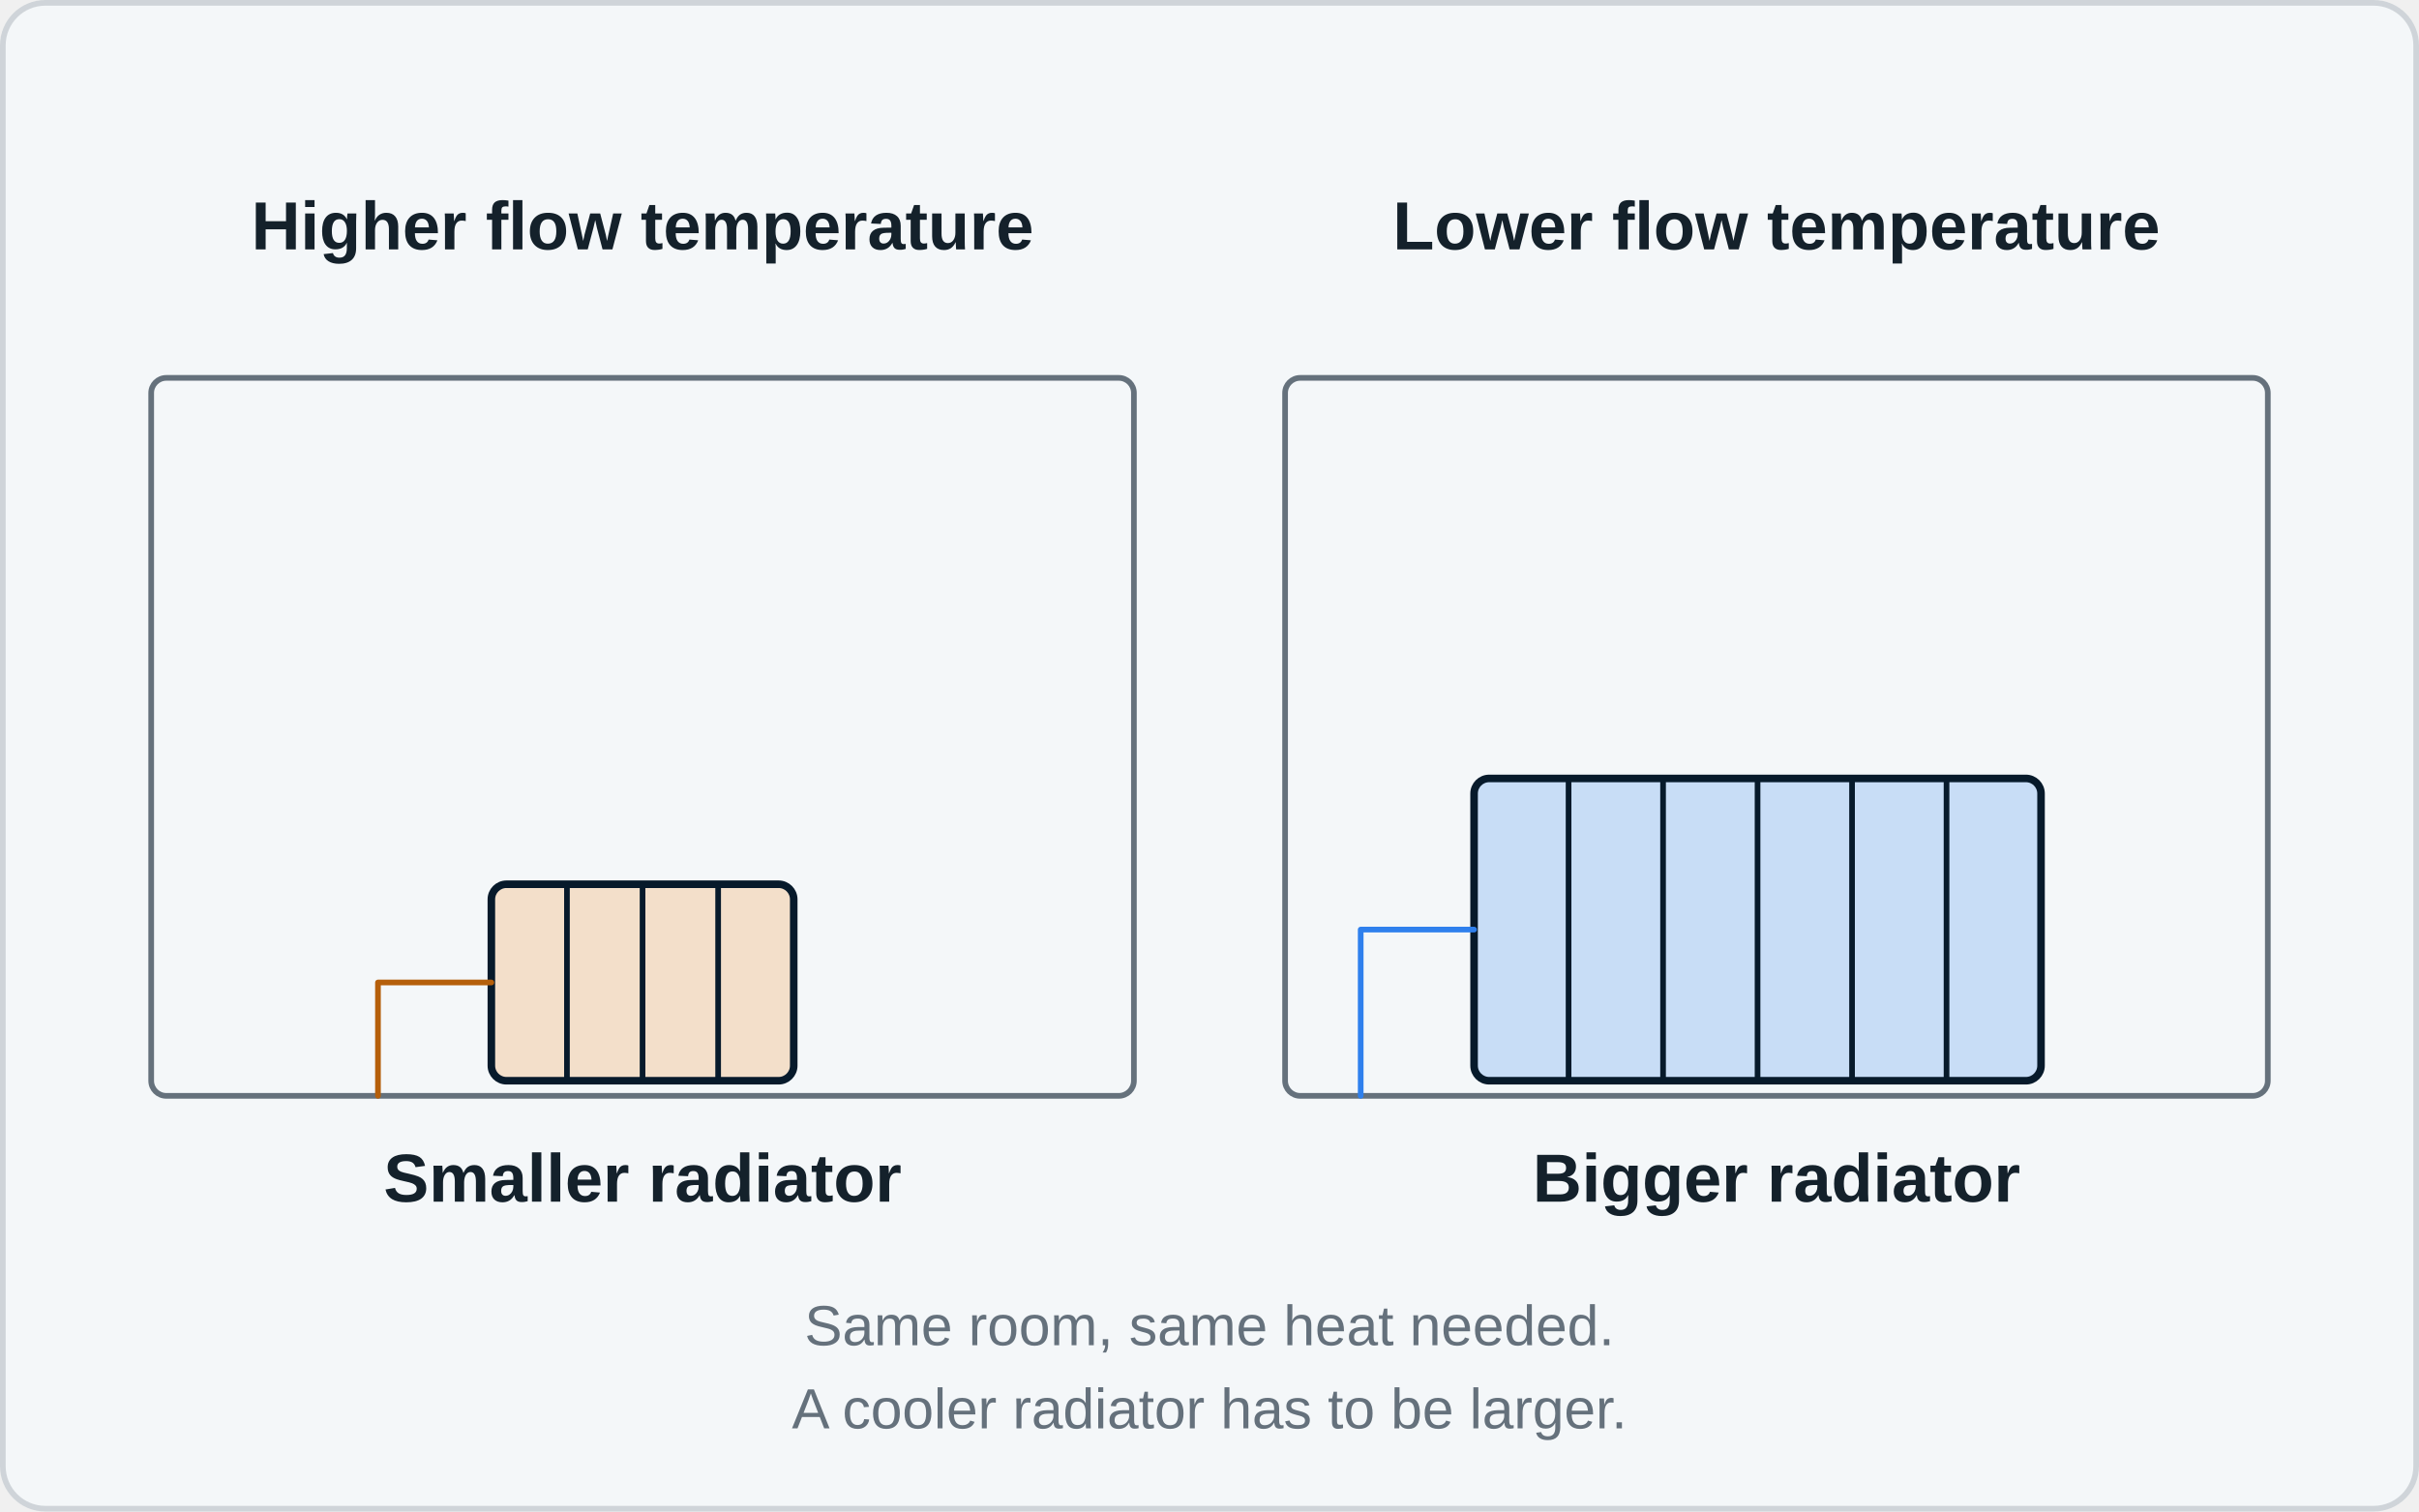
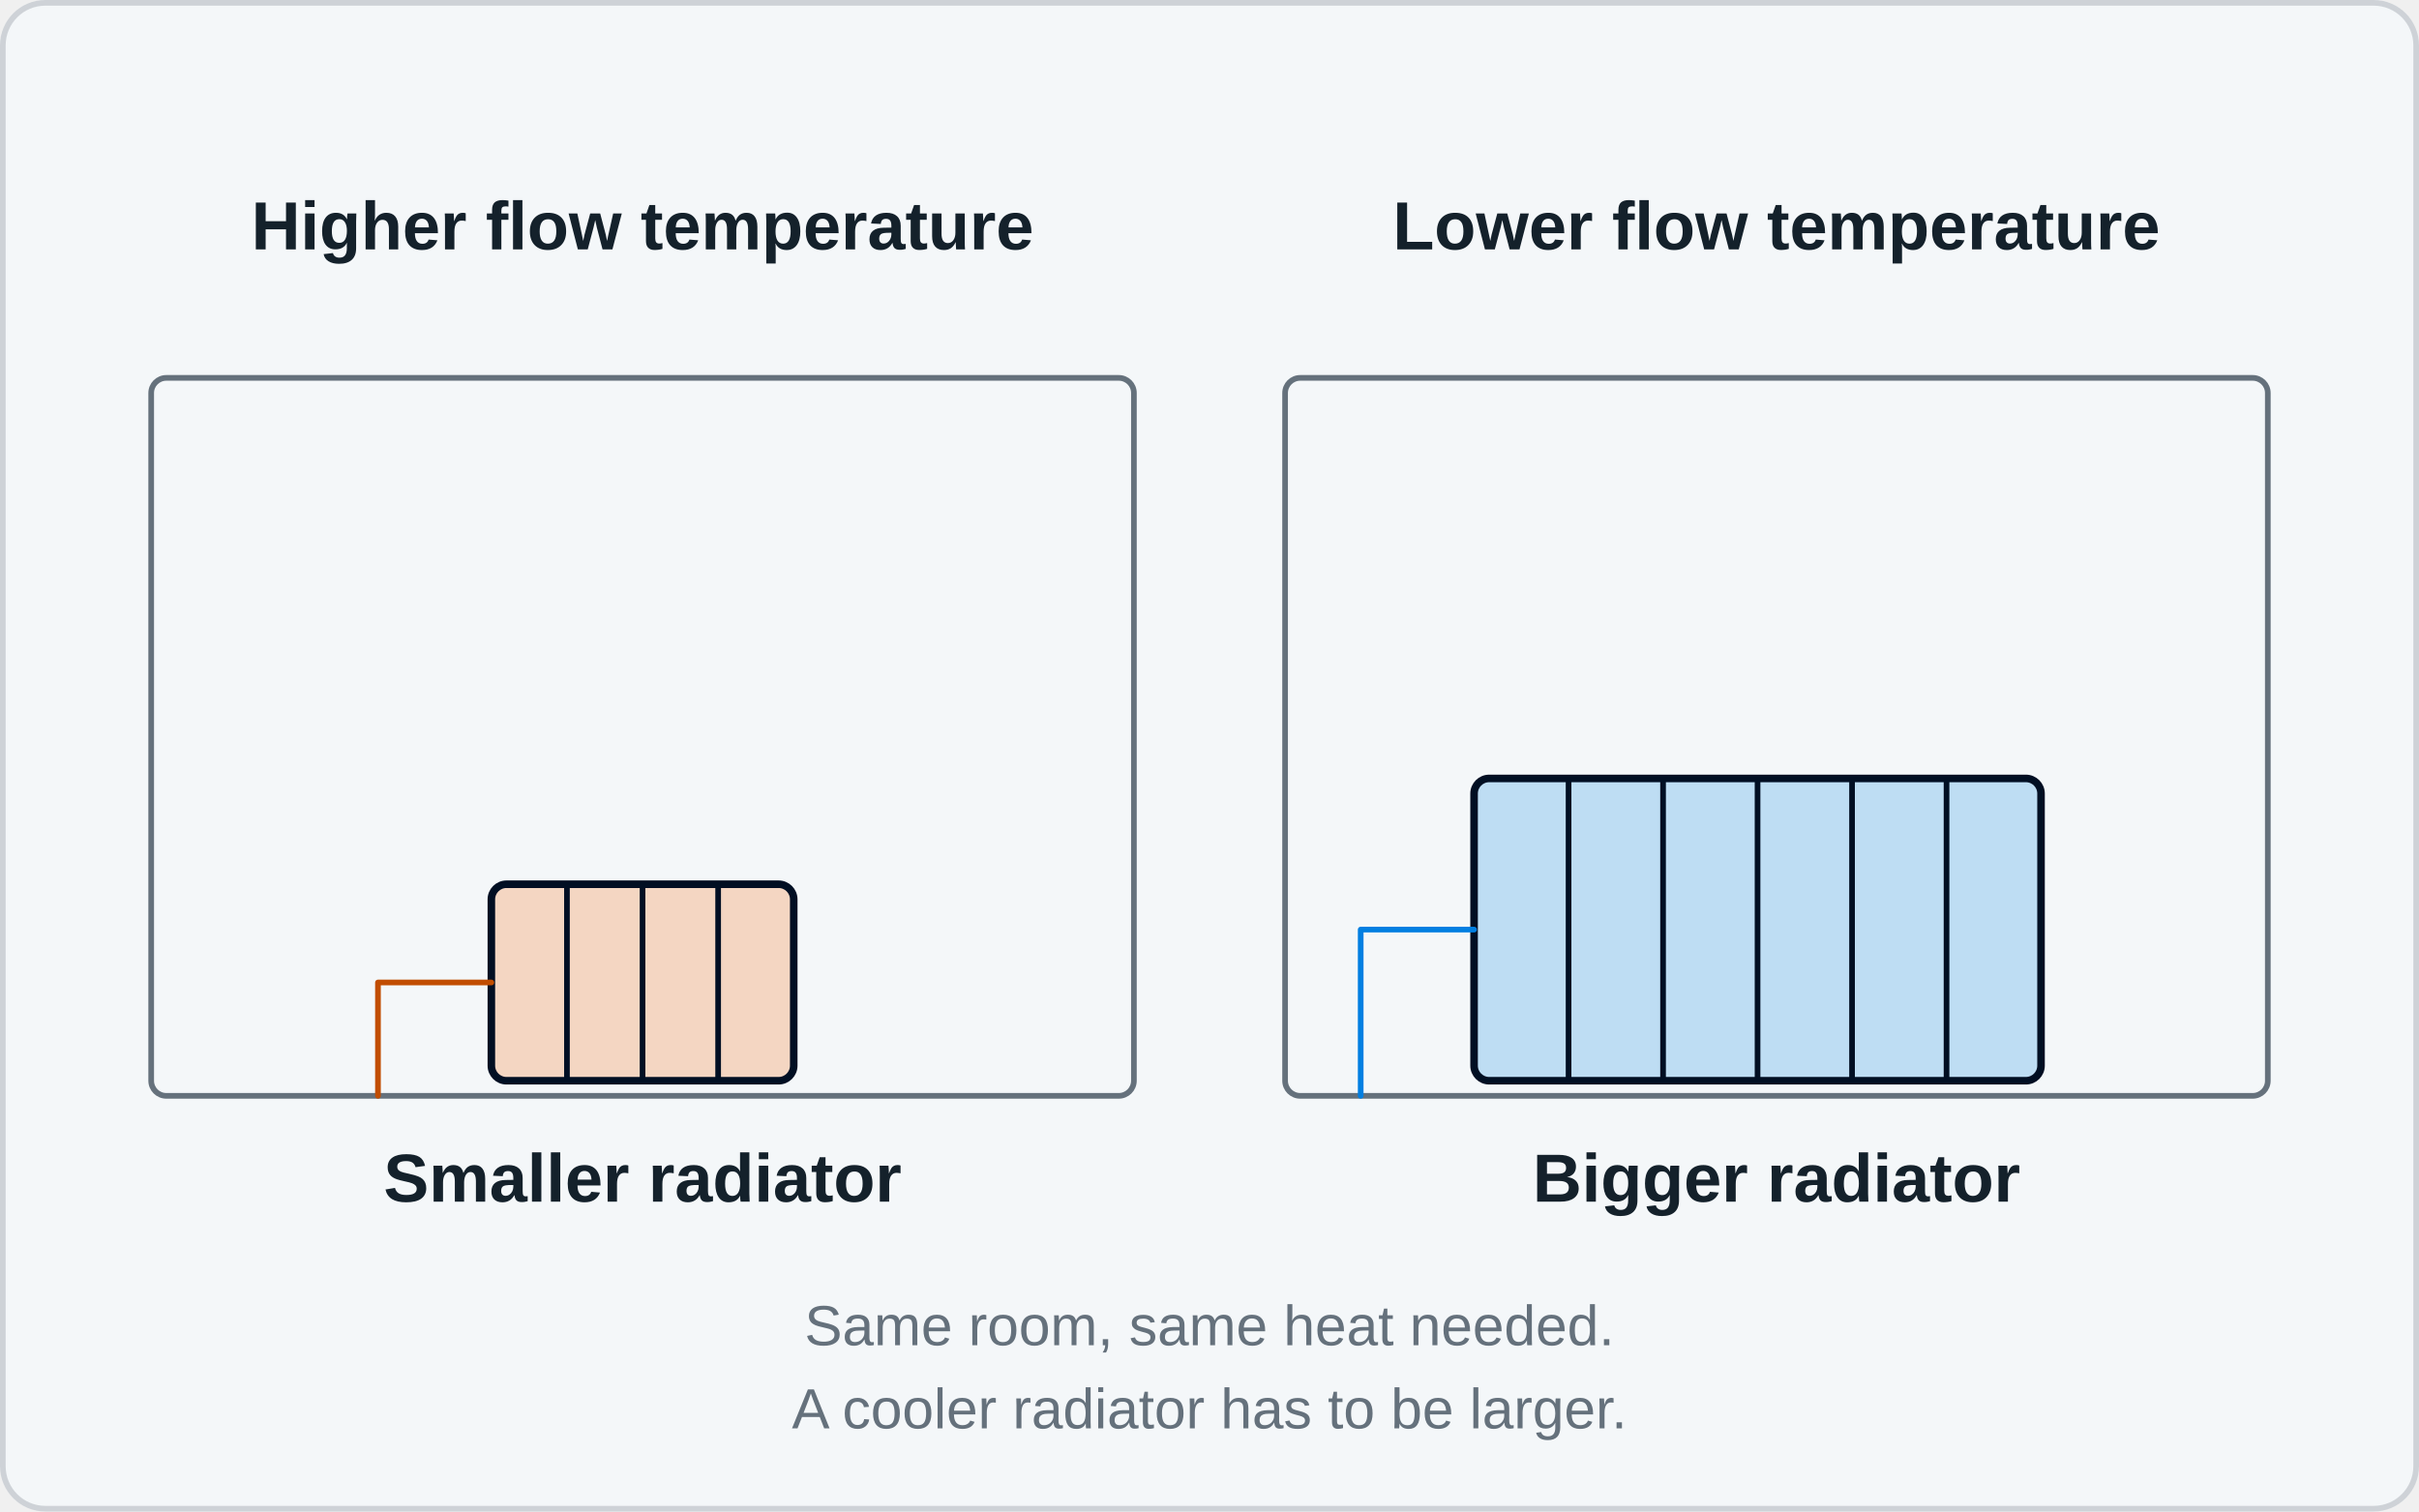
<svg xmlns="http://www.w3.org/2000/svg" viewBox="0 0 640 400" role="img" aria-labelledby="ft-title ft-desc">
  <style>
    /* ---------------------------------------------------------------------
       AIRWARM DIAGRAM STYLES
       The approved palette, and nothing else:
-          navy #071A2B    white #FFFFFF        orange #F28C28
-          blue #2F80ED    green #63C174        light neutral #F4F7F9
+          navy #010F23    white #FFFFFF        orange #F76201
+          blue #017FE1    green #689E14        light neutral #F4F7F9
         mid grey #65717C                     dark text #14212B

       These class names are identical in every Airwarm diagram, so the whole
       set keeps one line weight and one set of type sizes.

       ONE DELIBERATE EXCEPTION, FOR LEGIBILITY.
-        The brand orange #F28C28 reaches only 2.3:1 against this pale panel,
+        The brand orange #F76201 reaches only 2.9:1 against this pale panel,
       which is below the 3:1 that WCAG asks for a line or a shape that
       carries meaning. So a thin orange LINE on the pale panel is drawn in
-        the darker orange #B55F0B (4.6:1), and switches back to #F28C28 on the
+        the darker orange #C14D01 (4.5:1), and switches back to #F76201 on the
       navy panel used by the dark browser theme, where the brand orange
-        reaches 7.2:1. Solid orange shapes keep the brand orange and are given
+        reaches 6.1:1. Solid orange shapes keep the brand orange and are given
       a navy outline instead, so their edge carries the contrast.
       The same note is in css/airwarm.css and assets/README.md.
       --------------------------------------------------------------------- */
    .d-surface { fill: #F4F7F9; }
-     .d-frame   { fill: none; stroke: #071A2B; stroke-width: 1.5; opacity: 0.16; }
-     .d-box     { fill: #FFFFFF; stroke: #071A2B; stroke-width: 2; }
+     .d-frame   { fill: none; stroke: #010F23; stroke-width: 1.5; opacity: 0.16; }
+     .d-box     { fill: #FFFFFF; stroke: #010F23; stroke-width: 2; }
    .d-box--quiet { fill: none; stroke: #65717C; stroke-width: 1.5; }
-     .d-line    { fill: none; stroke: #071A2B; stroke-width: 2;
+     .d-line    { fill: none; stroke: #010F23; stroke-width: 2;
                 stroke-linecap: round; stroke-linejoin: round; }
    .d-line--thin { stroke-width: 1.5; }
    .d-line--dash { stroke-dasharray: 6 6; }
-     .d-hot     { stroke: #B55F0B; }   /* warmth, and the higher of two temperatures */
-     .d-cool    { stroke: #2F80ED; }   /* the cool side, and the lower of two temperatures */
+     .d-hot     { stroke: #C14D01; }   /* warmth, and the higher of two temperatures */
+     .d-cool    { stroke: #017FE1; }   /* the cool side, and the lower of two temperatures */
    .d-quiet   { stroke: #65717C; }
-     .d-fill-navy  { fill: #071A2B; }
-     .d-fill-hot   { fill: #B55F0B; }
-     .d-fill-cool  { fill: #2F80ED; }
+     .d-fill-navy  { fill: #010F23; }
+     .d-fill-hot   { fill: #C14D01; }
+     .d-fill-cool  { fill: #017FE1; }
    .d-fill-quiet { fill: #65717C; }
    .d-fill-white { fill: #FFFFFF; }

    /* TEXT. .d-label is a name, .d-sub an explanatory line, .d-num a number
       inside a step marker, .d-cap a small caption or key entry. */
    .d-label { font-family: Montserrat, 'Segoe UI', Arial, sans-serif;
               font-size: 18px; font-weight: 600; fill: #14212B; }
    .d-sub   { font-family: Montserrat, 'Segoe UI', Arial, sans-serif;
               font-size: 15px; font-weight: 500; fill: #65717C; }
    .d-num   { font-family: Montserrat, 'Segoe UI', Arial, sans-serif;
               font-size: 15px; font-weight: 700; fill: #FFFFFF; }
    .d-cap   { font-family: Montserrat, 'Segoe UI', Arial, sans-serif;
               font-size: 15px; font-weight: 500; fill: #65717C; }

    /* NARROW SCREENS. Below about 520px the explanatory lines are hidden and
       the remaining labels are set larger, so the drawing still reads on a
       phone. Nothing is lost: the page copy carries the detail, and the
       description near the top of this file carries it for screen readers. */
    .d-narrow-only { display: none; }
    @media (max-width: 520px) {
      .d-label { font-size: 24px; }
      .d-num   { font-size: 18px; }
      .d-cap   { font-size: 20px; }
      .d-sub, .d-wide-only { display: none; }
      .d-narrow-only { display: inline; }
    }

    /* DARK BROWSER THEME. The panel turns navy and the ink turns white, so
       the diagram never depends on sitting on a white page. Grey text is
       replaced with the light neutral, because mid grey on navy is only
-        3.5:1 and that is not enough for small text. */
+        3.9:1 and that is not enough for small text. */
    @media (prefers-color-scheme: dark) {
-       .d-surface { fill: #071A2B; }
+       .d-surface { fill: #010F23; }
      .d-frame   { stroke: #FFFFFF; opacity: 0.28; }
-       .d-box     { fill: #071A2B; stroke: #FFFFFF; }
+       .d-box     { fill: #010F23; stroke: #FFFFFF; }
      .d-line    { stroke: #FFFFFF; }
-       .d-hot     { stroke: #F28C28; }
-       .d-fill-hot { fill: #F28C28; }
+       .d-hot     { stroke: #F76201; }
+       .d-fill-hot { fill: #F76201; }
      .d-label   { fill: #FFFFFF; }
      .d-sub, .d-cap { fill: #F4F7F9; }
      .d-fill-navy  { fill: #FFFFFF; }
-       .d-fill-white { fill: #071A2B; }
-       .d-num        { fill: #071A2B; }
+       .d-fill-white { fill: #010F23; }
+       .d-num        { fill: #010F23; }
    }

    /* Extra styles for this diagram only.
       The radiators are outlined in navy so the outline carries the contrast,
       and tinted warm or cool so the colour carries the temperature. The
       headings say which is which in words as well, so the drawing does not
       depend on colour alone. */
-     .d-rad-hot  { fill: #F28C28; fill-opacity: 0.22; stroke: #071A2B; stroke-width: 2; }
-     .d-rad-cool { fill: #2F80ED; fill-opacity: 0.22; stroke: #071A2B; stroke-width: 2; }
+     .d-rad-hot  { fill: #F76201; fill-opacity: 0.22; stroke: #010F23; stroke-width: 2; }
+     .d-rad-cool { fill: #017FE1; fill-opacity: 0.22; stroke: #010F23; stroke-width: 2; }
    @media (prefers-color-scheme: dark) {
      .d-rad-hot, .d-rad-cool { stroke: #FFFFFF; }
    }
  </style>
  <defs>
    <marker id="arrow-ink" viewBox="0 0 10 10" refX="9" refY="5" markerWidth="5" markerHeight="5" orient="auto-start-reverse">
      <path class="d-fill-navy" d="M0 0 L10 5 L0 10 Z" />
    </marker>
    <marker id="arrow-hot" viewBox="0 0 10 10" refX="9" refY="5" markerWidth="5" markerHeight="5" orient="auto-start-reverse">
      <path class="d-fill-hot" d="M0 0 L10 5 L0 10 Z" />
    </marker>
    <marker id="arrow-cool" viewBox="0 0 10 10" refX="9" refY="5" markerWidth="5" markerHeight="5" orient="auto-start-reverse">
      <path class="d-fill-cool" d="M0 0 L10 5 L0 10 Z" />
    </marker>
    <marker id="arrow-quiet" viewBox="0 0 10 10" refX="9" refY="5" markerWidth="5" markerHeight="5" orient="auto-start-reverse">
      <path class="d-fill-quiet" d="M0 0 L10 5 L0 10 Z" />
    </marker>
  </defs>
  <rect class="d-surface" x="0" y="0" width="640" height="400" rx="12" />
  <rect class="d-frame" x="0.75" y="0.75" width="638.5" height="398.5" rx="11.25" />
  <text class="d-label d-wide-only" x="170" y="66" text-anchor="middle">Higher flow temperature</text>
  <text class="d-label d-narrow-only" x="170" y="52" text-anchor="middle">Higher flow</text>
  <text class="d-label d-narrow-only" x="170" y="80" text-anchor="middle">temperature</text>
  <rect class="d-box--quiet" x="40" y="100" width="260" height="190" rx="4" />
  <rect class="d-rad-hot" x="130" y="234" width="80" height="52" rx="4" />
  <path class="d-line d-line--thin" d="M150 234 V286" />
  <path class="d-line d-line--thin" d="M170 234 V286" />
  <path class="d-line d-line--thin" d="M190 234 V286" />
  <path class="d-line d-line--thin d-hot" d="M130 260 H100 V290" />
  <text class="d-label" x="170" y="318" text-anchor="middle">Smaller radiator</text>
  <text class="d-label d-wide-only" x="470" y="66" text-anchor="middle">Lower flow temperature</text>
  <text class="d-label d-narrow-only" x="470" y="52" text-anchor="middle">Lower flow</text>
  <text class="d-label d-narrow-only" x="470" y="80" text-anchor="middle">temperature</text>
  <rect class="d-box--quiet" x="340" y="100" width="260" height="190" rx="4" />
  <rect class="d-rad-cool" x="390" y="206" width="150" height="80" rx="4" />
  <path class="d-line d-line--thin" d="M415 206 V286" />
  <path class="d-line d-line--thin" d="M440 206 V286" />
  <path class="d-line d-line--thin" d="M465 206 V286" />
  <path class="d-line d-line--thin" d="M490 206 V286" />
  <path class="d-line d-line--thin" d="M515 206 V286" />
  <path class="d-line d-line--thin d-cool" d="M390 246 H360 V290" />
  <text class="d-label" x="470" y="318" text-anchor="middle">Bigger radiator</text>
  <text class="d-cap" x="320" y="356" text-anchor="middle">Same room, same heat needed.</text>
  <text class="d-cap" x="320" y="378" text-anchor="middle">A cooler radiator has to be larger.</text>
</svg>
